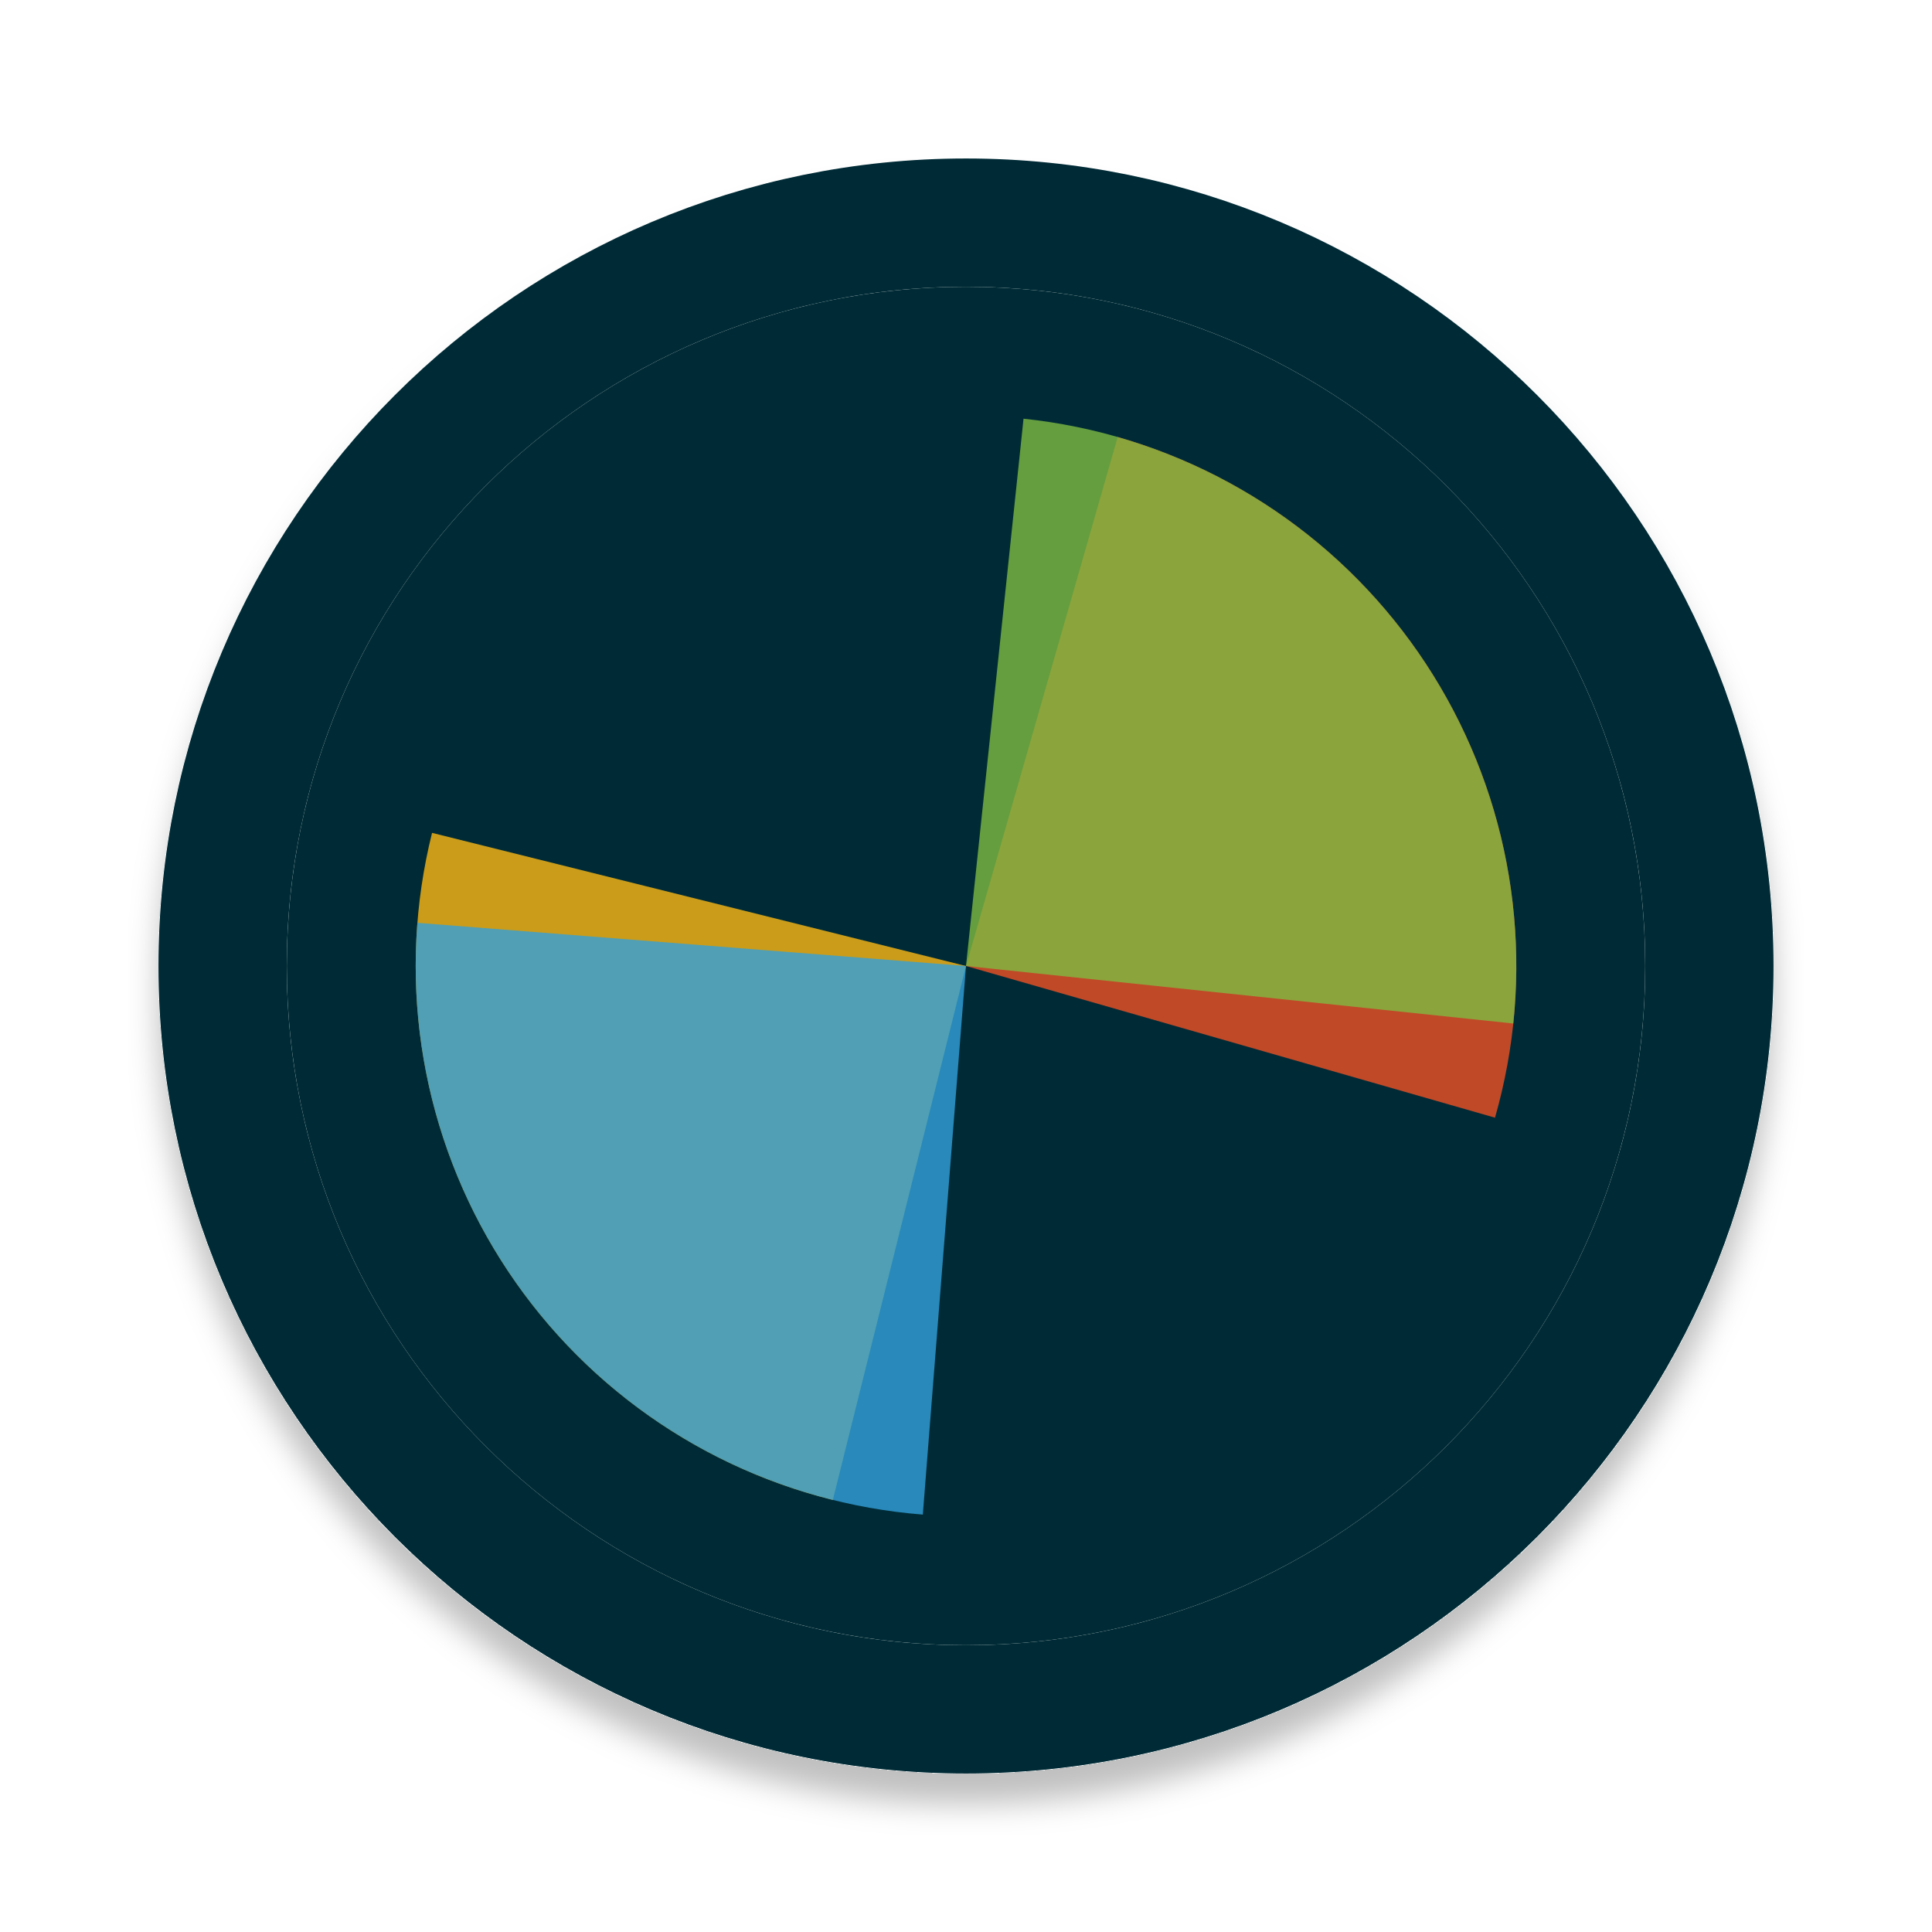
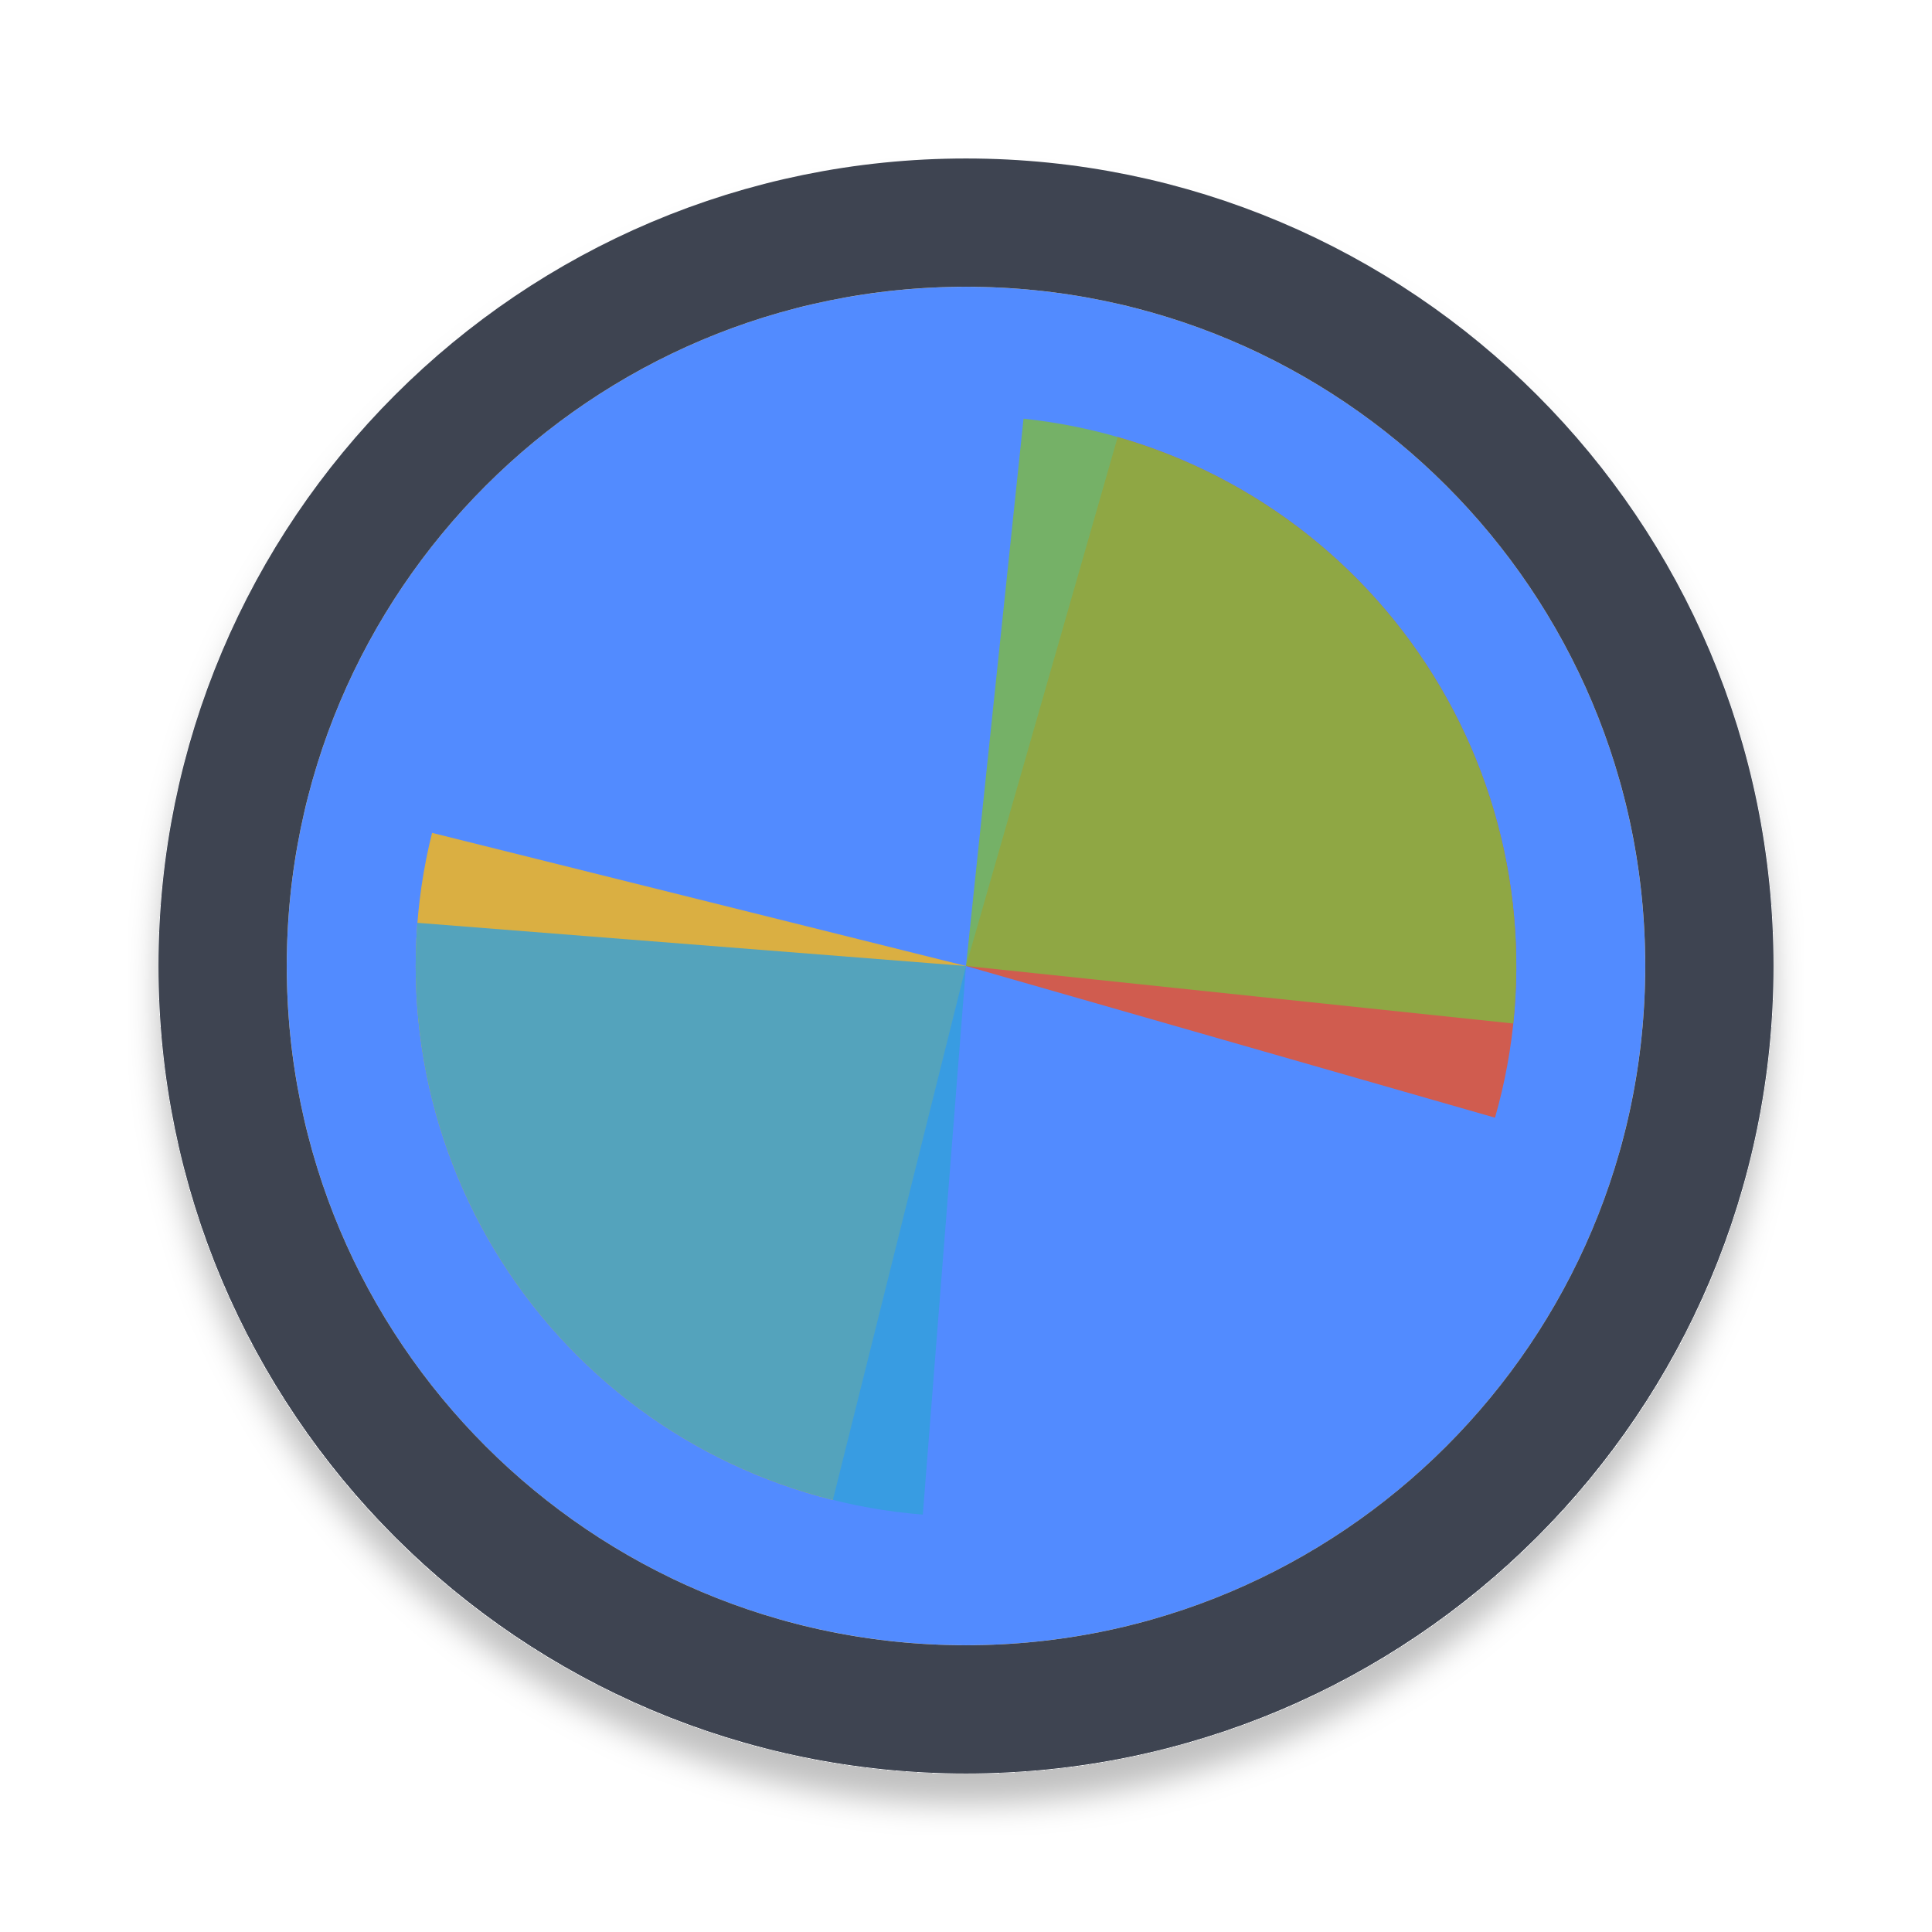
<svg xmlns="http://www.w3.org/2000/svg" width="128" height="128" viewBox="0 0 256 256" fill="none">
  <g filter="url(#filter0_d_3519_2594)">
-     <path d="M218 128C218 177.706 177.706 218 128 218C78.294 218 38 177.706 38 128C38 78.294 78.294 38 128 38C177.706 38 218 78.294 218 128Z" fill="#002b36" />
-     <path d="M128 226.5C182.4 226.5 226.5 182.4 226.5 128C226.5 73.6 182.4 29.5 128 29.5C73.6 29.5 29.5 73.6 29.5 128C29.5 182.4 73.6 226.5 128 226.5Z" stroke="#002b36" stroke-width="17" />
+     <path d="M218 128C218 177.706 177.706 218 128 218C78.294 218 38 177.706 38 128C38 78.294 78.294 38 128 38C177.706 38 218 78.294 218 128Z" fill="#528BFF" />
+     <path d="M128 226.5C182.4 226.5 226.5 182.4 226.5 128C226.5 73.6 182.4 29.5 128 29.5C73.6 29.5 29.5 73.6 29.5 128C29.5 182.4 73.6 226.5 128 226.5Z" stroke="#3E4451" stroke-width="17" />
  </g>
  <path d="M148.1 57.907L128.001 127.999L198.095 148.099C200.735 138.895 201.536 129.26 200.452 119.746C199.368 110.232 196.421 101.024 191.778 92.649C187.136 84.274 180.89 76.895 173.396 70.934C165.902 64.973 157.307 60.546 148.102 57.907L148.1 57.907Z" fill="#F05024" fill-opacity="0.8" />
  <path d="M57.248 110.359L128 128L110.36 198.751C101.068 196.435 92.324 192.311 84.627 186.615C76.929 180.919 70.429 173.763 65.497 165.555C60.566 157.347 57.299 148.248 55.883 138.778C54.468 129.307 54.932 119.65 57.249 110.359H57.248Z" fill="#FCB813" fill-opacity="0.8" />
  <path d="M135.623 55.48L128 127.998L200.518 135.621C201.519 126.098 200.634 116.471 197.915 107.289C195.195 98.108 190.694 89.552 184.668 82.11C178.642 74.669 171.209 68.487 162.794 63.918C154.379 59.348 145.146 56.481 135.623 55.48Z" fill="#7EBA41" fill-opacity="0.8" />
  <path d="M55.308 122.279L128 128L122.279 200.692C112.733 199.941 103.428 197.317 94.896 192.969C86.364 188.622 78.772 182.637 72.553 175.356C66.335 168.074 61.611 159.639 58.652 150.533C55.693 141.426 54.557 131.825 55.308 122.279Z" fill="#32A0DA" fill-opacity="0.8" />
  <defs>
    <filter id="filter0_d_3519_2594" x="17" y="21" width="222" height="222" filterUnits="userSpaceOnUse" color-interpolation-filters="sRGB">
      <feFlood flood-opacity="0" result="BackgroundImageFix" />
      <feColorMatrix in="SourceAlpha" type="matrix" values="0 0 0 0 0 0 0 0 0 0 0 0 0 0 0 0 0 0 127 0" result="hardAlpha" />
      <feOffset dy="4" />
      <feGaussianBlur stdDeviation="2" />
      <feComposite in2="hardAlpha" operator="out" />
      <feColorMatrix type="matrix" values="0 0 0 0 0 0 0 0 0 0 0 0 0 0 0 0 0 0 0.25 0" />
      <feBlend mode="normal" in2="BackgroundImageFix" result="effect1_dropShadow_3519_2594" />
      <feBlend mode="normal" in="SourceGraphic" in2="effect1_dropShadow_3519_2594" result="shape" />
    </filter>
  </defs>
</svg>
